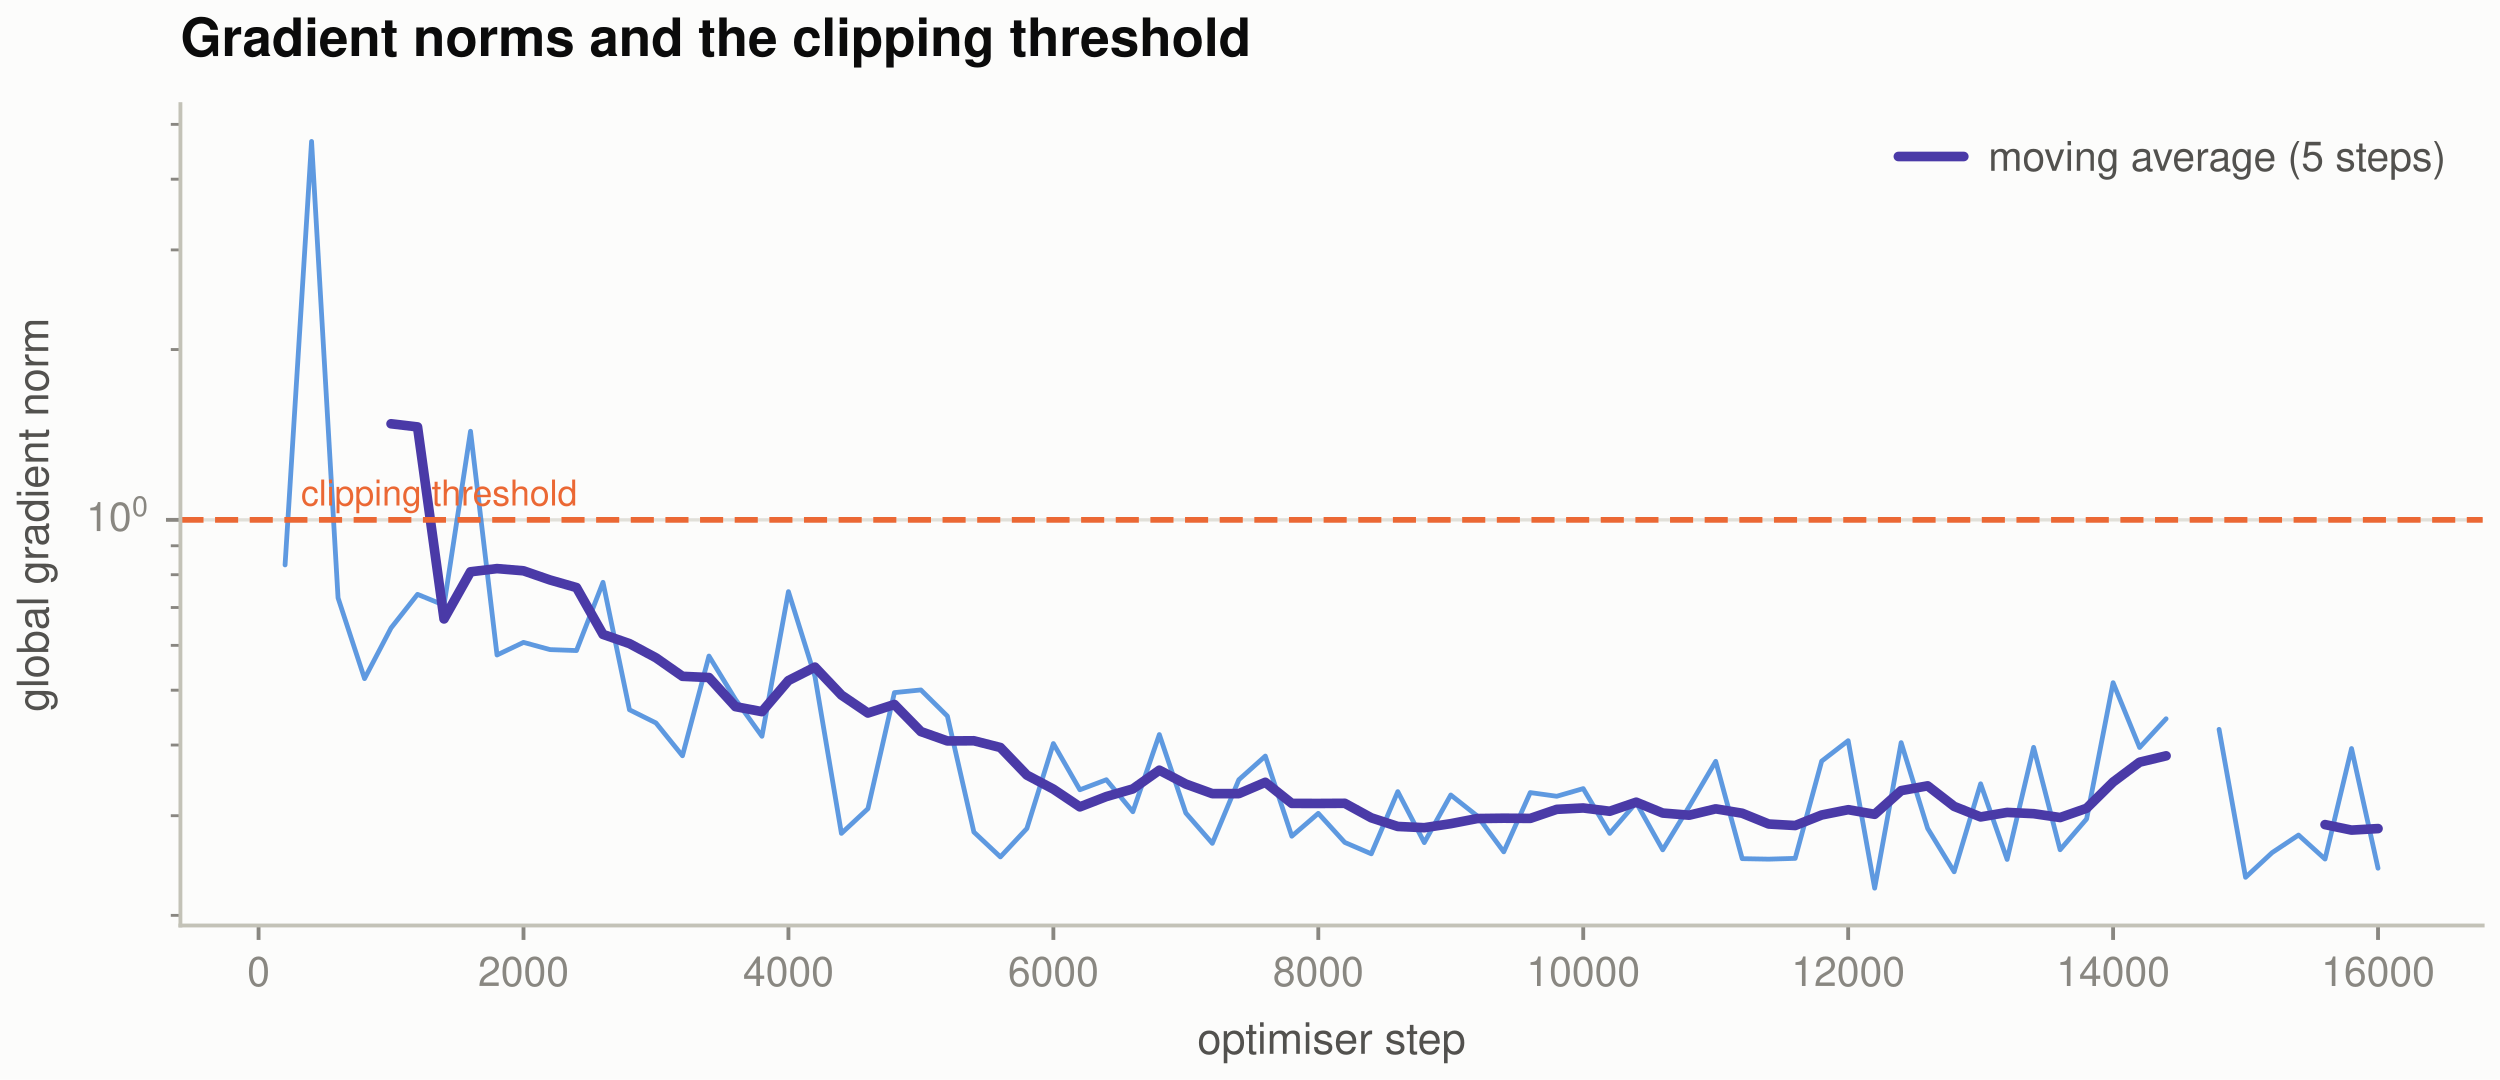
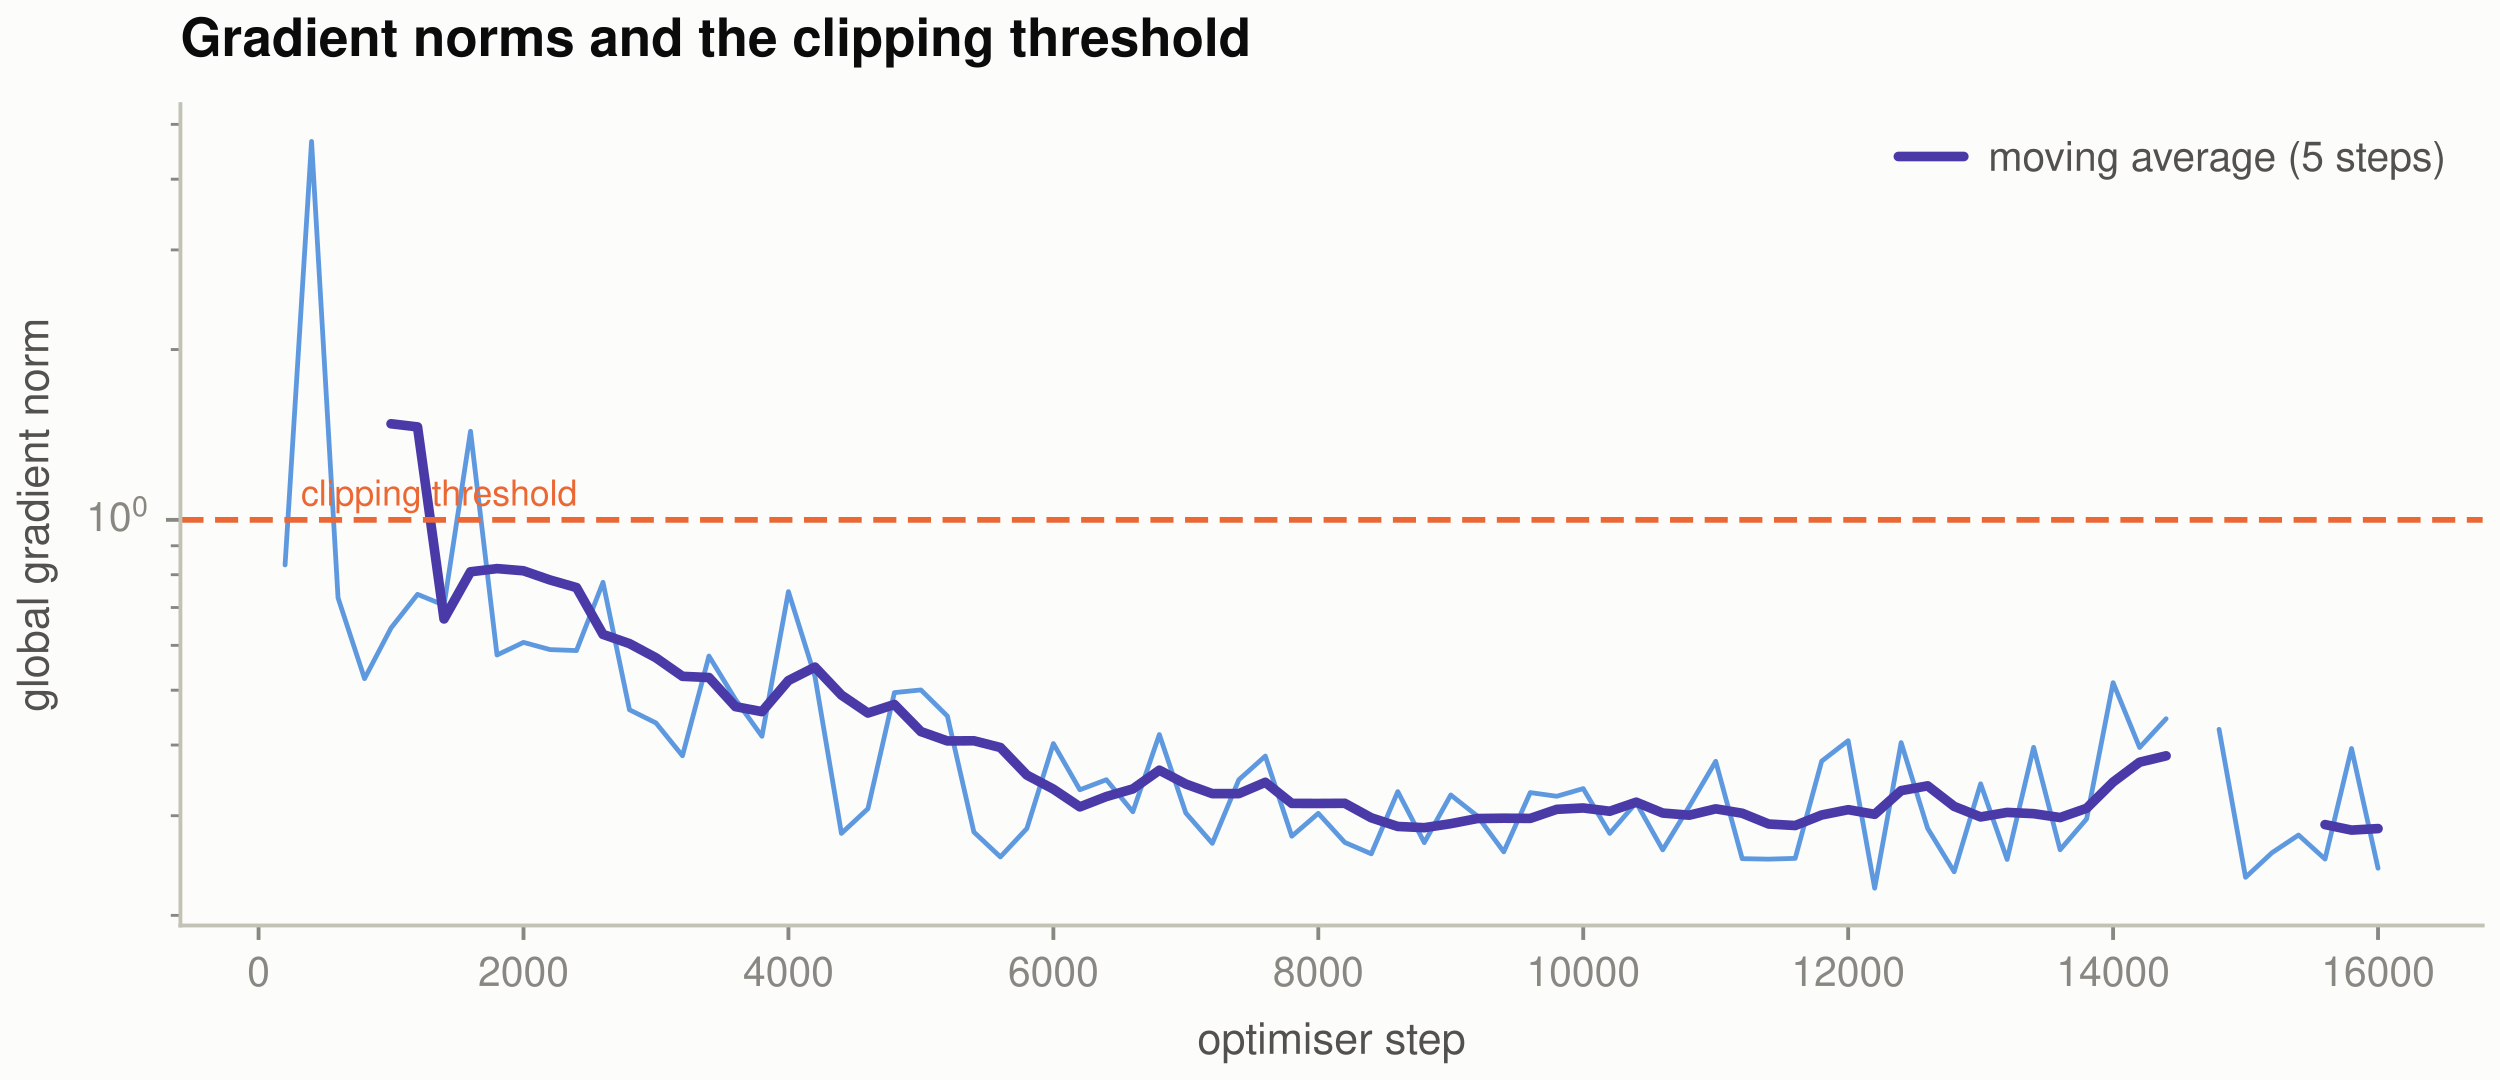
<svg xmlns="http://www.w3.org/2000/svg" xmlns:xlink="http://www.w3.org/1999/xlink" width="519.6pt" height="224.4pt" viewBox="0 0 519.6 224.4" version="1.1">
  <defs>
    <style type="text/css">*{stroke-linejoin: round; stroke-linecap: butt}</style>
  </defs>
  <g id="figure_1">
    <g id="patch_1">
      <path d="M 0 224.4  L 519.6 224.4  L 519.6 0  L 0 0  z " style="fill: #fcfcfb" />
    </g>
    <g id="axes_1">
      <g id="patch_2">
        <path d="M 37.498 192.355  L 516 192.355  L 516 21.64  L 37.498 21.64  z " style="fill: #fcfcfb" />
      </g>
      <g id="matplotlib.axis_1">
        <g id="xtick_1">
          <g id="line2d_1">
            <defs>
-               <path id="mc5a73369b9" d="M 0 0  L 0 3  " style="stroke: #898781; stroke-width: 0.8" />
+               <path id="m54d4c7bf4f" d="M 0 0  L 0 3  " style="stroke: #898781; stroke-width: 0.8" />
            </defs>
            <g>
-               <use xlink:href="#mc5a73369b9" x="53.742" y="192.355" style="fill: #898781; stroke: #898781; stroke-width: 0.8" />
+               <use xlink:href="#m54d4c7bf4f" x="53.742" y="192.355" style="fill: #898781; stroke: #898781; stroke-width: 0.8" />
            </g>
          </g>
          <g id="text_1">
            <text style="font-size: 8.5px; font-family: 'Helvetica Neue', 'Helvetica', 'Arial', 'DejaVu Sans', sans-serif; text-anchor: middle; fill: #898781" x="53.742" y="204.925" transform="rotate(-0 53.74184 204.9249)">0</text>
          </g>
        </g>
        <g id="xtick_2">
          <g id="line2d_2">
            <g>
-               <use xlink:href="#mc5a73369b9" x="108.805" y="192.355" style="fill: #898781; stroke: #898781; stroke-width: 0.8" />
+               <use xlink:href="#m54d4c7bf4f" x="108.805" y="192.355" style="fill: #898781; stroke: #898781; stroke-width: 0.8" />
            </g>
          </g>
          <g id="text_2">
            <text style="font-size: 8.5px; font-family: 'Helvetica Neue', 'Helvetica', 'Arial', 'DejaVu Sans', sans-serif; text-anchor: middle; fill: #898781" x="108.805" y="204.925" transform="rotate(-0 108.8053 204.9249)">2000</text>
          </g>
        </g>
        <g id="xtick_3">
          <g id="line2d_3">
            <g>
-               <use xlink:href="#mc5a73369b9" x="163.869" y="192.355" style="fill: #898781; stroke: #898781; stroke-width: 0.8" />
+               <use xlink:href="#m54d4c7bf4f" x="163.869" y="192.355" style="fill: #898781; stroke: #898781; stroke-width: 0.8" />
            </g>
          </g>
          <g id="text_3">
            <text style="font-size: 8.5px; font-family: 'Helvetica Neue', 'Helvetica', 'Arial', 'DejaVu Sans', sans-serif; text-anchor: middle; fill: #898781" x="163.869" y="204.925" transform="rotate(-0 163.8687 204.9249)">4000</text>
          </g>
        </g>
        <g id="xtick_4">
          <g id="line2d_4">
            <g>
-               <use xlink:href="#mc5a73369b9" x="218.932" y="192.355" style="fill: #898781; stroke: #898781; stroke-width: 0.8" />
+               <use xlink:href="#m54d4c7bf4f" x="218.932" y="192.355" style="fill: #898781; stroke: #898781; stroke-width: 0.8" />
            </g>
          </g>
          <g id="text_4">
            <text style="font-size: 8.5px; font-family: 'Helvetica Neue', 'Helvetica', 'Arial', 'DejaVu Sans', sans-serif; text-anchor: middle; fill: #898781" x="218.932" y="204.925" transform="rotate(-0 218.9322 204.9249)">6000</text>
          </g>
        </g>
        <g id="xtick_5">
          <g id="line2d_5">
            <g>
-               <use xlink:href="#mc5a73369b9" x="273.996" y="192.355" style="fill: #898781; stroke: #898781; stroke-width: 0.8" />
+               <use xlink:href="#m54d4c7bf4f" x="273.996" y="192.355" style="fill: #898781; stroke: #898781; stroke-width: 0.8" />
            </g>
          </g>
          <g id="text_5">
            <text style="font-size: 8.5px; font-family: 'Helvetica Neue', 'Helvetica', 'Arial', 'DejaVu Sans', sans-serif; text-anchor: middle; fill: #898781" x="273.996" y="204.925" transform="rotate(-0 273.9957 204.9249)">8000</text>
          </g>
        </g>
        <g id="xtick_6">
          <g id="line2d_6">
            <g>
-               <use xlink:href="#mc5a73369b9" x="329.059" y="192.355" style="fill: #898781; stroke: #898781; stroke-width: 0.8" />
+               <use xlink:href="#m54d4c7bf4f" x="329.059" y="192.355" style="fill: #898781; stroke: #898781; stroke-width: 0.8" />
            </g>
          </g>
          <g id="text_6">
            <text style="font-size: 8.5px; font-family: 'Helvetica Neue', 'Helvetica', 'Arial', 'DejaVu Sans', sans-serif; text-anchor: middle; fill: #898781" x="329.059" y="204.925" transform="rotate(-0 329.0591 204.9249)">10000</text>
          </g>
        </g>
        <g id="xtick_7">
          <g id="line2d_7">
            <g>
-               <use xlink:href="#mc5a73369b9" x="384.123" y="192.355" style="fill: #898781; stroke: #898781; stroke-width: 0.8" />
+               <use xlink:href="#m54d4c7bf4f" x="384.123" y="192.355" style="fill: #898781; stroke: #898781; stroke-width: 0.8" />
            </g>
          </g>
          <g id="text_7">
            <text style="font-size: 8.5px; font-family: 'Helvetica Neue', 'Helvetica', 'Arial', 'DejaVu Sans', sans-serif; text-anchor: middle; fill: #898781" x="384.123" y="204.925" transform="rotate(-0 384.1226 204.9249)">12000</text>
          </g>
        </g>
        <g id="xtick_8">
          <g id="line2d_8">
            <g>
-               <use xlink:href="#mc5a73369b9" x="439.186" y="192.355" style="fill: #898781; stroke: #898781; stroke-width: 0.8" />
+               <use xlink:href="#m54d4c7bf4f" x="439.186" y="192.355" style="fill: #898781; stroke: #898781; stroke-width: 0.8" />
            </g>
          </g>
          <g id="text_8">
            <text style="font-size: 8.5px; font-family: 'Helvetica Neue', 'Helvetica', 'Arial', 'DejaVu Sans', sans-serif; text-anchor: middle; fill: #898781" x="439.186" y="204.925" transform="rotate(-0 439.186 204.9249)">14000</text>
          </g>
        </g>
        <g id="xtick_9">
          <g id="line2d_9">
            <g>
-               <use xlink:href="#mc5a73369b9" x="494.249" y="192.355" style="fill: #898781; stroke: #898781; stroke-width: 0.8" />
+               <use xlink:href="#m54d4c7bf4f" x="494.249" y="192.355" style="fill: #898781; stroke: #898781; stroke-width: 0.8" />
            </g>
          </g>
          <g id="text_9">
            <text style="font-size: 8.5px; font-family: 'Helvetica Neue', 'Helvetica', 'Arial', 'DejaVu Sans', sans-serif; text-anchor: middle; fill: #898781" x="494.249" y="204.925" transform="rotate(-0 494.2495 204.9249)">16000</text>
          </g>
        </g>
        <g id="text_10">
          <text style="font-size: 9px; font-family: 'Helvetica Neue', 'Helvetica', 'Arial', 'DejaVu Sans', sans-serif; text-anchor: middle; fill: #52514e" x="276.749" y="219.026" transform="rotate(-0 276.7488 219.0262)">optimiser step</text>
        </g>
      </g>
      <g id="matplotlib.axis_2">
        <g id="ytick_1">
          <g id="line2d_10">
-             <path d="M 37.498 108.047  L 516 108.047  " clip-path="url(#pe27dcb6a15)" style="fill: none; stroke: #e1e0d9; stroke-width: 0.7; stroke-linecap: round" />
-           </g>
-           <g id="line2d_11">
            <defs>
-               <path id="m4dafe7ead5" d="M 0 0  L -3 0  " style="stroke: #898781; stroke-width: 0.8" />
+               <path id="m43803a8ea7" d="M 0 0  L -3 0  " style="stroke: #898781; stroke-width: 0.8" />
            </defs>
            <g>
-               <use xlink:href="#m4dafe7ead5" x="37.498" y="108.047" style="fill: #898781; stroke: #898781; stroke-width: 0.8" />
+               <use xlink:href="#m43803a8ea7" x="37.498" y="108.047" style="fill: #898781; stroke: #898781; stroke-width: 0.8" />
            </g>
          </g>
          <g id="text_11">
            <g style="fill: #898781" transform="translate(17.90812 111.0823)">
              <text>
                <tspan x="0" y="-0.705" style="font-size: 8.5px; font-family: 'Helvetica Neue'; fill: #898781">1</tspan>
                <tspan x="4.726" y="-0.705" style="font-size: 8.5px; font-family: 'Helvetica Neue'; fill: #898781">0</tspan>
                <tspan x="9.529" y="-3.778" style="font-size: 5.95px; font-family: 'Helvetica Neue'; fill: #898781">0</tspan>
              </text>
            </g>
          </g>
        </g>
        <g id="ytick_2">
+           <g id="line2d_11">
+             <defs>
+               <path id="ma4b1655148" d="M 0 0  L -2 0  " style="stroke: #898781; stroke-width: 0.6" />
+             </defs>
+             <g>
+               <use xlink:href="#ma4b1655148" x="37.498" y="190.247" style="fill: #898781; stroke: #898781; stroke-width: 0.6" />
+             </g>
+           </g>
+         </g>
+         <g id="ytick_3">
          <g id="line2d_12">
-             <defs>
-               <path id="md1b65aa0a9" d="M 0 0  L -2 0  " style="stroke: #898781; stroke-width: 0.6" />
-             </defs>
-             <g>
-               <use xlink:href="#md1b65aa0a9" x="37.498" y="190.247" style="fill: #898781; stroke: #898781; stroke-width: 0.6" />
-             </g>
-           </g>
-         </g>
-         <g id="ytick_3">
+             <g>
+               <use xlink:href="#ma4b1655148" x="37.498" y="169.538" style="fill: #898781; stroke: #898781; stroke-width: 0.6" />
+             </g>
+           </g>
+         </g>
+         <g id="ytick_4">
          <g id="line2d_13">
            <g>
-               <use xlink:href="#md1b65aa0a9" x="37.498" y="169.538" style="fill: #898781; stroke: #898781; stroke-width: 0.6" />
-             </g>
-           </g>
-         </g>
-         <g id="ytick_4">
+               <use xlink:href="#ma4b1655148" x="37.498" y="154.845" style="fill: #898781; stroke: #898781; stroke-width: 0.6" />
+             </g>
+           </g>
+         </g>
+         <g id="ytick_5">
          <g id="line2d_14">
            <g>
-               <use xlink:href="#md1b65aa0a9" x="37.498" y="154.845" style="fill: #898781; stroke: #898781; stroke-width: 0.6" />
-             </g>
-           </g>
-         </g>
-         <g id="ytick_5">
+               <use xlink:href="#ma4b1655148" x="37.498" y="143.449" style="fill: #898781; stroke: #898781; stroke-width: 0.6" />
+             </g>
+           </g>
+         </g>
+         <g id="ytick_6">
          <g id="line2d_15">
            <g>
-               <use xlink:href="#md1b65aa0a9" x="37.498" y="143.449" style="fill: #898781; stroke: #898781; stroke-width: 0.6" />
-             </g>
-           </g>
-         </g>
-         <g id="ytick_6">
+               <use xlink:href="#ma4b1655148" x="37.498" y="134.137" style="fill: #898781; stroke: #898781; stroke-width: 0.6" />
+             </g>
+           </g>
+         </g>
+         <g id="ytick_7">
          <g id="line2d_16">
            <g>
-               <use xlink:href="#md1b65aa0a9" x="37.498" y="134.137" style="fill: #898781; stroke: #898781; stroke-width: 0.6" />
-             </g>
-           </g>
-         </g>
-         <g id="ytick_7">
+               <use xlink:href="#ma4b1655148" x="37.498" y="126.264" style="fill: #898781; stroke: #898781; stroke-width: 0.6" />
+             </g>
+           </g>
+         </g>
+         <g id="ytick_8">
          <g id="line2d_17">
            <g>
-               <use xlink:href="#md1b65aa0a9" x="37.498" y="126.264" style="fill: #898781; stroke: #898781; stroke-width: 0.6" />
-             </g>
-           </g>
-         </g>
-         <g id="ytick_8">
+               <use xlink:href="#ma4b1655148" x="37.498" y="119.444" style="fill: #898781; stroke: #898781; stroke-width: 0.6" />
+             </g>
+           </g>
+         </g>
+         <g id="ytick_9">
          <g id="line2d_18">
            <g>
-               <use xlink:href="#md1b65aa0a9" x="37.498" y="119.444" style="fill: #898781; stroke: #898781; stroke-width: 0.6" />
-             </g>
-           </g>
-         </g>
-         <g id="ytick_9">
+               <use xlink:href="#ma4b1655148" x="37.498" y="113.429" style="fill: #898781; stroke: #898781; stroke-width: 0.6" />
+             </g>
+           </g>
+         </g>
+         <g id="ytick_10">
          <g id="line2d_19">
            <g>
-               <use xlink:href="#md1b65aa0a9" x="37.498" y="113.429" style="fill: #898781; stroke: #898781; stroke-width: 0.6" />
-             </g>
-           </g>
-         </g>
-         <g id="ytick_10">
+               <use xlink:href="#ma4b1655148" x="37.498" y="72.646" style="fill: #898781; stroke: #898781; stroke-width: 0.6" />
+             </g>
+           </g>
+         </g>
+         <g id="ytick_11">
          <g id="line2d_20">
            <g>
-               <use xlink:href="#md1b65aa0a9" x="37.498" y="72.646" style="fill: #898781; stroke: #898781; stroke-width: 0.6" />
-             </g>
-           </g>
-         </g>
-         <g id="ytick_11">
+               <use xlink:href="#ma4b1655148" x="37.498" y="51.938" style="fill: #898781; stroke: #898781; stroke-width: 0.6" />
+             </g>
+           </g>
+         </g>
+         <g id="ytick_12">
          <g id="line2d_21">
            <g>
-               <use xlink:href="#md1b65aa0a9" x="37.498" y="51.938" style="fill: #898781; stroke: #898781; stroke-width: 0.6" />
-             </g>
-           </g>
-         </g>
-         <g id="ytick_12">
+               <use xlink:href="#ma4b1655148" x="37.498" y="37.245" style="fill: #898781; stroke: #898781; stroke-width: 0.6" />
+             </g>
+           </g>
+         </g>
+         <g id="ytick_13">
          <g id="line2d_22">
            <g>
-               <use xlink:href="#md1b65aa0a9" x="37.498" y="37.245" style="fill: #898781; stroke: #898781; stroke-width: 0.6" />
-             </g>
-           </g>
-         </g>
-         <g id="ytick_13">
-           <g id="line2d_23">
-             <g>
-               <use xlink:href="#md1b65aa0a9" x="37.498" y="25.848" style="fill: #898781; stroke: #898781; stroke-width: 0.6" />
+               <use xlink:href="#ma4b1655148" x="37.498" y="25.848" style="fill: #898781; stroke: #898781; stroke-width: 0.6" />
            </g>
          </g>
        </g>
        <g id="text_12">
          <text style="font-size: 9px; font-family: 'Helvetica Neue', 'Helvetica', 'Arial', 'DejaVu Sans', sans-serif; text-anchor: middle; fill: #52514e" x="10.027" y="106.998" transform="rotate(-90 10.02656 106.9978)">global gradient norm</text>
        </g>
      </g>
+       <g id="line2d_23">
+         <path d="M 59.248 117.41  L 64.755 29.4  L 70.261 124.275  L 75.767 141.045  L 81.274 130.515  L 86.78 123.53  L 92.286 125.778  L 97.793 89.634  L 103.299 136.133  L 108.805 133.511  L 114.312 135.013  L 119.818 135.212  L 125.324 121.033  L 130.831 147.519  L 136.337 150.257  L 141.843 157.077  L 147.35 136.355  L 152.856 145.374  L 158.362 153.027  L 163.869 122.966  L 169.375 140.569  L 174.881 173.208  L 180.388 168.078  L 185.894 143.952  L 191.4 143.398  L 196.907 148.841  L 202.413 172.934  L 207.92 178.1  L 213.426 172.194  L 218.932 154.54  L 224.439 164.147  L 229.945 162.061  L 235.451 168.711  L 240.958 152.671  L 246.464 168.98  L 251.97 175.28  L 257.477 162.061  L 262.983 157.144  L 268.489 173.797  L 273.996 169.047  L 279.502 175.09  L 285.008 177.459  L 290.515 164.531  L 296.021 175.128  L 301.527 165.231  L 307.034 169.589  L 312.54 177.044  L 318.046 164.732  L 323.553 165.497  L 329.059 163.902  L 334.565 173.208  L 340.072 166.82  L 345.578 176.631  L 351.084 167.617  L 356.591 158.237  L 362.097 178.463  L 367.604 178.565  L 373.11 178.403  L 378.616 158.196  L 384.123 153.947  L 389.629 184.596  L 395.135 154.35  L 400.642 172.176  L 406.148 181.191  L 411.654 162.906  L 417.161 178.626  L 422.667 155.333  L 428.173 176.612  L 433.68 170.207  L 439.186 141.89  L 444.692 155.359  L 450.199 149.389  M 461.211 151.593  L 466.718 182.337  L 472.224 177.221  L 477.73 173.557  L 483.237 178.544  L 488.743 155.578  L 494.249 180.448  " clip-path="url(#pe29f4ea371)" style="fill: none; stroke: #2a78d6; stroke-opacity: 0.75; stroke-linecap: round" />
+       </g>
      <g id="line2d_24">
-         <path d="M 59.248 117.41  L 64.755 29.4  L 70.261 124.275  L 75.767 141.045  L 81.274 130.515  L 86.78 123.53  L 92.286 125.778  L 97.793 89.634  L 103.299 136.133  L 108.805 133.511  L 114.312 135.013  L 119.818 135.212  L 125.324 121.033  L 130.831 147.519  L 136.337 150.257  L 141.843 157.077  L 147.35 136.355  L 152.856 145.374  L 158.362 153.027  L 163.869 122.966  L 169.375 140.569  L 174.881 173.208  L 180.388 168.078  L 185.894 143.952  L 191.4 143.398  L 196.907 148.841  L 202.413 172.934  L 207.92 178.1  L 213.426 172.194  L 218.932 154.54  L 224.439 164.147  L 229.945 162.061  L 235.451 168.711  L 240.958 152.671  L 246.464 168.98  L 251.97 175.28  L 257.477 162.061  L 262.983 157.144  L 268.489 173.797  L 273.996 169.047  L 279.502 175.09  L 285.008 177.459  L 290.515 164.531  L 296.021 175.128  L 301.527 165.231  L 307.034 169.589  L 312.54 177.044  L 318.046 164.732  L 323.553 165.497  L 329.059 163.902  L 334.565 173.208  L 340.072 166.82  L 345.578 176.631  L 351.084 167.617  L 356.591 158.237  L 362.097 178.463  L 367.604 178.565  L 373.11 178.403  L 378.616 158.196  L 384.123 153.947  L 389.629 184.596  L 395.135 154.35  L 400.642 172.176  L 406.148 181.191  L 411.654 162.906  L 417.161 178.626  L 422.667 155.333  L 428.173 176.612  L 433.68 170.207  L 439.186 141.89  L 444.692 155.359  L 450.199 149.389  M 461.211 151.593  L 466.718 182.337  L 472.224 177.221  L 477.73 173.557  L 483.237 178.544  L 488.743 155.578  L 494.249 180.448  " clip-path="url(#pe27dcb6a15)" style="fill: none; stroke: #2a78d6; stroke-opacity: 0.75; stroke-linecap: round" />
+         <path d="M 81.274 88.076  L 86.78 88.729  L 92.286 128.636  L 97.793 118.841  L 103.299 118.178  L 108.805 118.637  L 114.312 120.541  L 119.818 122.12  L 125.324 131.853  L 130.831 133.766  L 136.337 136.719  L 141.843 140.565  L 147.35 140.817  L 152.856 146.866  L 158.362 147.908  L 163.869 141.444  L 169.375 138.652  L 174.881 144.462  L 180.388 148.196  L 185.894 146.42  L 191.4 152.05  L 196.907 154  L 202.413 153.962  L 207.92 155.361  L 213.426 161.096  L 218.932 164.009  L 224.439 167.699  L 229.945 165.557  L 235.451 163.97  L 240.958 160.074  L 246.464 162.957  L 251.97 164.95  L 257.477 164.95  L 262.983 162.593  L 268.489 166.978  L 273.996 166.991  L 279.502 166.959  L 285.008 169.973  L 290.515 171.772  L 296.021 172.026  L 301.527 171.192  L 307.034 170.127  L 312.54 170.055  L 318.046 170.1  L 323.553 168.214  L 329.059 167.93  L 334.565 168.61  L 340.072 166.726  L 345.578 168.983  L 351.084 169.429  L 356.591 168.111  L 362.097 169.023  L 367.604 171.263  L 373.11 171.577  L 378.616 169.389  L 384.123 168.287  L 389.629 169.243  L 395.135 164.325  L 400.642 163.329  L 406.148 167.597  L 411.654 169.791  L 417.161 168.852  L 422.667 169.111  L 428.173 169.918  L 433.68 167.989  L 439.186 162.545  L 444.692 158.415  L 450.199 157.093  M 483.237 171.386  L 488.743 172.528  L 494.249 172.212  " clip-path="url(#pe29f4ea371)" style="fill: none; stroke: #4a3aa7; stroke-width: 2; stroke-linecap: round" />
      </g>
      <g id="line2d_25">
-         <path d="M 81.274 88.076  L 86.78 88.729  L 92.286 128.636  L 97.793 118.841  L 103.299 118.178  L 108.805 118.637  L 114.312 120.541  L 119.818 122.12  L 125.324 131.853  L 130.831 133.766  L 136.337 136.719  L 141.843 140.565  L 147.35 140.817  L 152.856 146.866  L 158.362 147.908  L 163.869 141.444  L 169.375 138.652  L 174.881 144.462  L 180.388 148.196  L 185.894 146.42  L 191.4 152.05  L 196.907 154  L 202.413 153.962  L 207.92 155.361  L 213.426 161.096  L 218.932 164.009  L 224.439 167.699  L 229.945 165.557  L 235.451 163.97  L 240.958 160.074  L 246.464 162.957  L 251.97 164.95  L 257.477 164.95  L 262.983 162.593  L 268.489 166.978  L 273.996 166.991  L 279.502 166.959  L 285.008 169.973  L 290.515 171.772  L 296.021 172.026  L 301.527 171.192  L 307.034 170.127  L 312.54 170.055  L 318.046 170.1  L 323.553 168.214  L 329.059 167.93  L 334.565 168.61  L 340.072 166.726  L 345.578 168.983  L 351.084 169.429  L 356.591 168.111  L 362.097 169.023  L 367.604 171.263  L 373.11 171.577  L 378.616 169.389  L 384.123 168.287  L 389.629 169.243  L 395.135 164.325  L 400.642 163.329  L 406.148 167.597  L 411.654 169.791  L 417.161 168.852  L 422.667 169.111  L 428.173 169.918  L 433.68 167.989  L 439.186 162.545  L 444.692 158.415  L 450.199 157.093  M 483.237 171.386  L 488.743 172.528  L 494.249 172.212  " clip-path="url(#pe27dcb6a15)" style="fill: none; stroke: #4a3aa7; stroke-width: 2; stroke-linecap: round" />
-       </g>
-       <g id="line2d_26">
-         <path d="M 37.498 108.047  L 516 108.047  " clip-path="url(#pe27dcb6a15)" style="fill: none; stroke-dasharray: 4.8,2.4; stroke-dashoffset: 0; stroke: #eb6834; stroke-width: 1.2" />
+         <path d="M 37.498 108.047  L 516 108.047  " clip-path="url(#pe29f4ea371)" style="fill: none; stroke-dasharray: 4.8,2.4; stroke-dashoffset: 0; stroke: #eb6834; stroke-width: 1.2" />
      </g>
      <g id="patch_3">
        <path d="M 37.498 192.355  L 37.498 21.64  " style="fill: none; stroke: #c3c2b7; stroke-width: 0.8; stroke-linejoin: miter; stroke-linecap: square" />
      </g>
      <g id="patch_4">
        <path d="M 37.498 192.355  L 516 192.355  " style="fill: none; stroke: #c3c2b7; stroke-width: 0.8; stroke-linejoin: miter; stroke-linecap: square" />
      </g>
      <g id="text_13">
        <text style="font-size: 7.4px; font-family: 'Helvetica Neue', 'Helvetica', 'Arial', 'DejaVu Sans', sans-serif; text-anchor: start; fill: #eb6834" x="62.552" y="105.072" transform="rotate(-0 62.552 105.0715)">clipping threshold</text>
      </g>
      <g id="text_14">
        <text style="font-weight: 600; font-size: 11px; font-family: 'Helvetica Neue', 'Helvetica', 'Arial', 'DejaVu Sans', sans-serif; text-anchor: start; fill: #0b0b0b" x="37.498" y="11.64" transform="rotate(-0 37.49813 11.64031)">Gradient norms and the clipping threshold</text>
      </g>
      <g id="legend_1">
-         <g id="line2d_27">
+         <g id="line2d_26">
          <path d="M 394.558 32.528  L 401.358 32.528  L 408.158 32.528  " style="fill: none; stroke: #4a3aa7; stroke-width: 2; stroke-linecap: round" />
        </g>
        <g id="text_15">
          <text style="font-size: 8.5px; font-family: 'Helvetica Neue', 'Helvetica', 'Arial', 'DejaVu Sans', sans-serif; text-anchor: start; fill: #52514e" x="413.258" y="35.503" transform="rotate(-0 413.2584 35.50328)">moving average (5 steps)</text>
        </g>
      </g>
    </g>
  </g>
  <defs>
-     <clipPath id="pe27dcb6a15">
+     <clipPath id="pe29f4ea371">
      <rect x="37.498" y="21.64" width="478.501" height="170.715" />
    </clipPath>
  </defs>
</svg>
